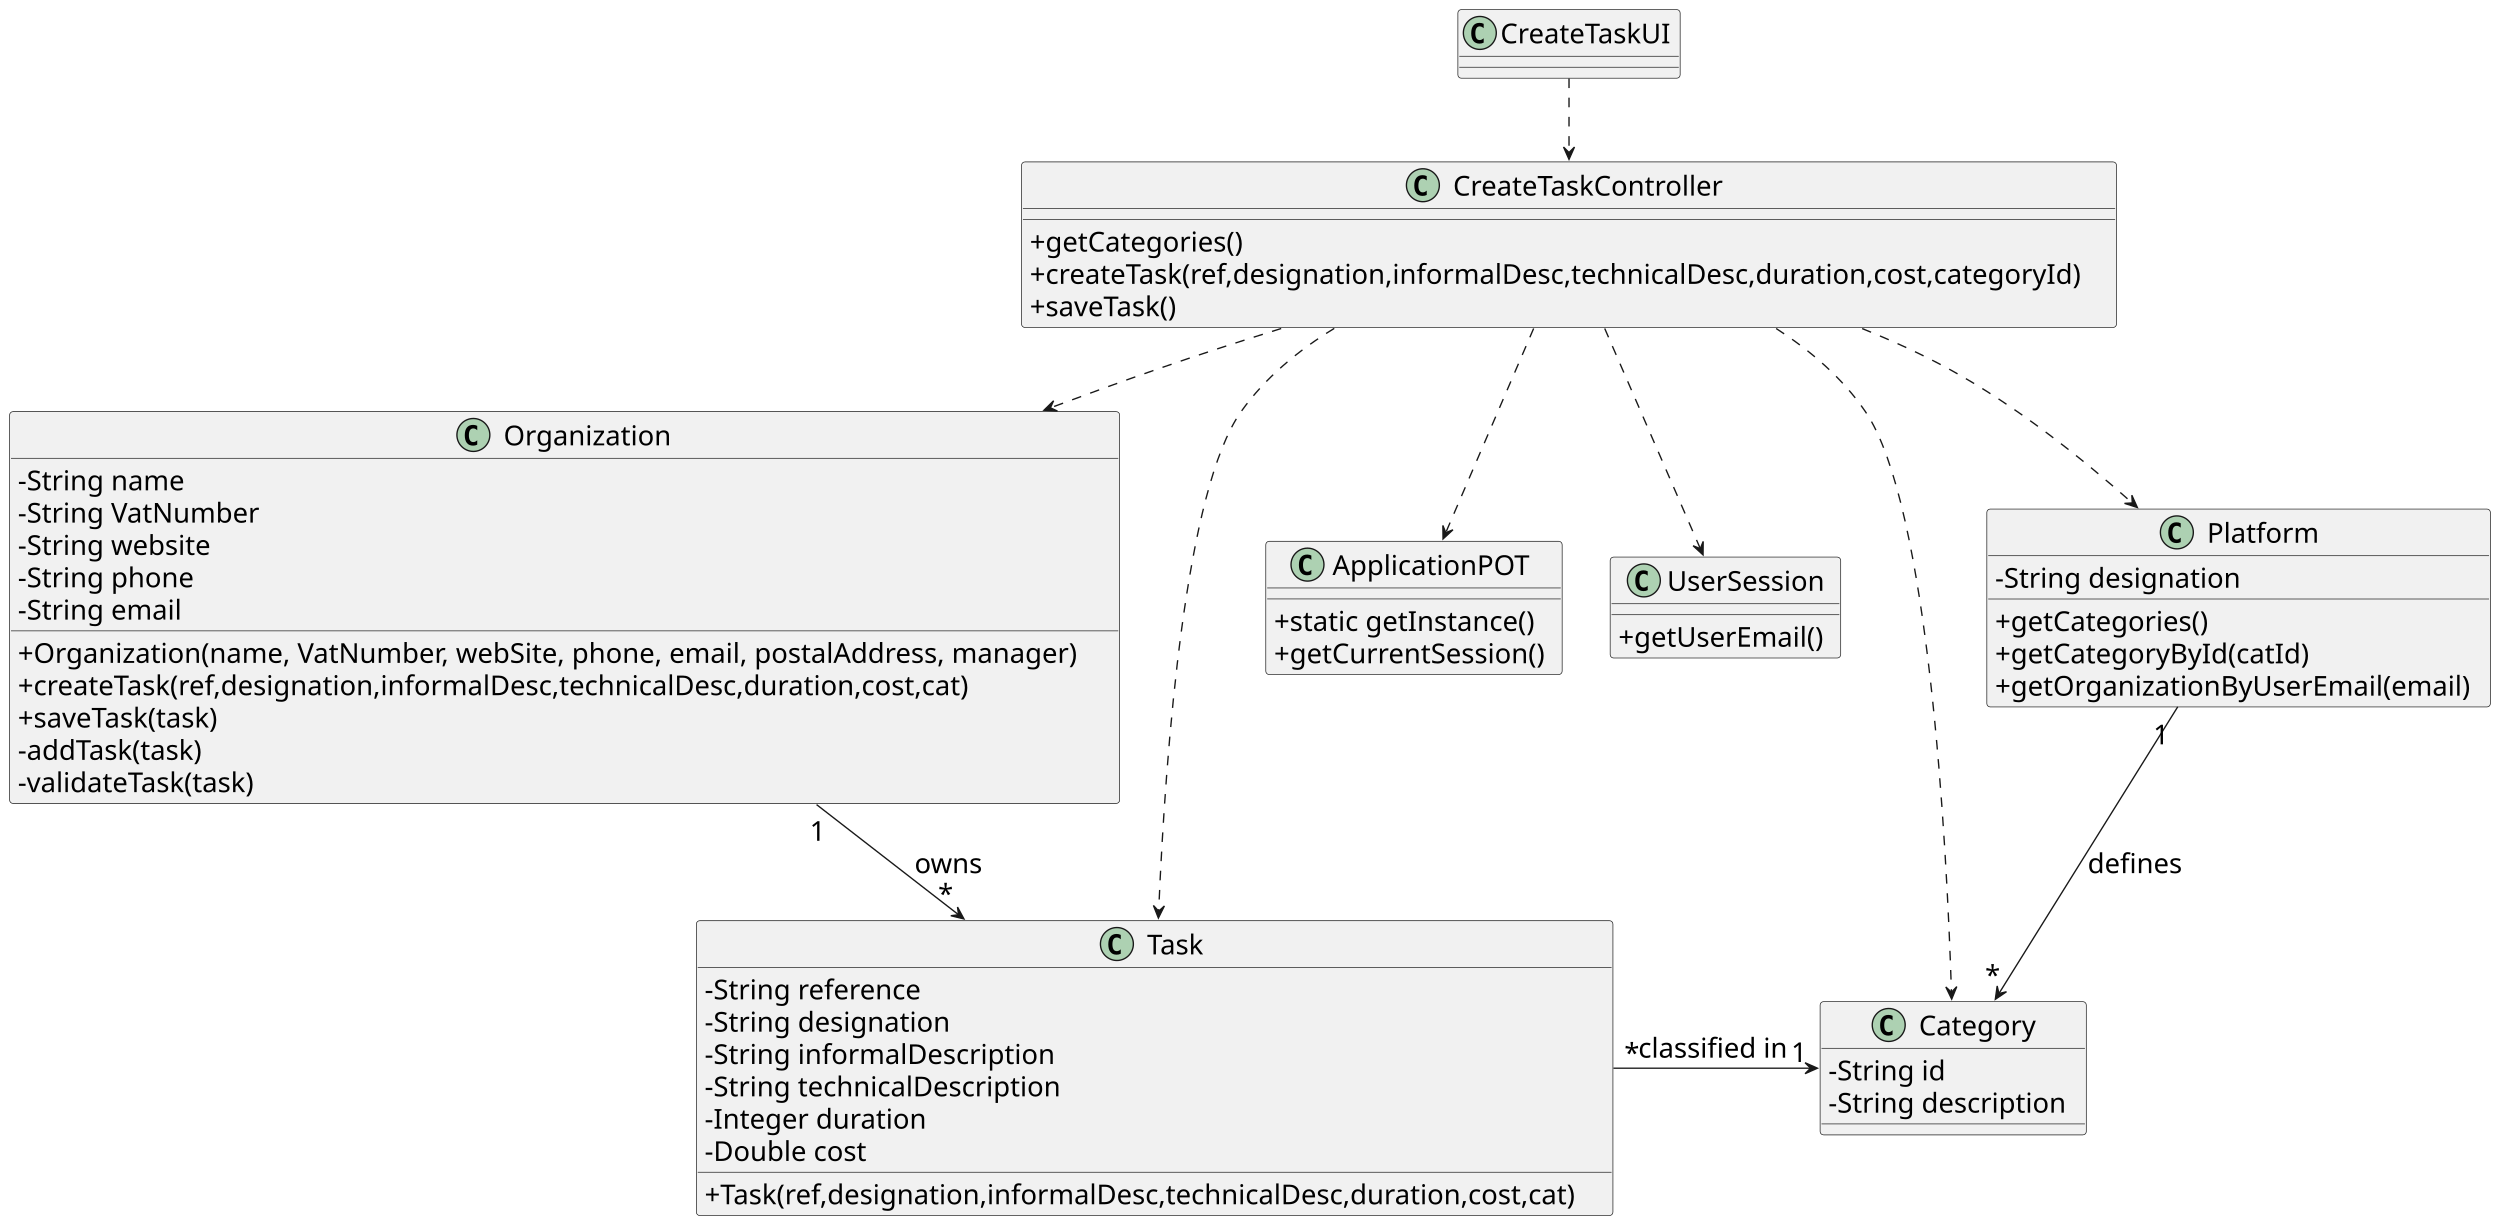
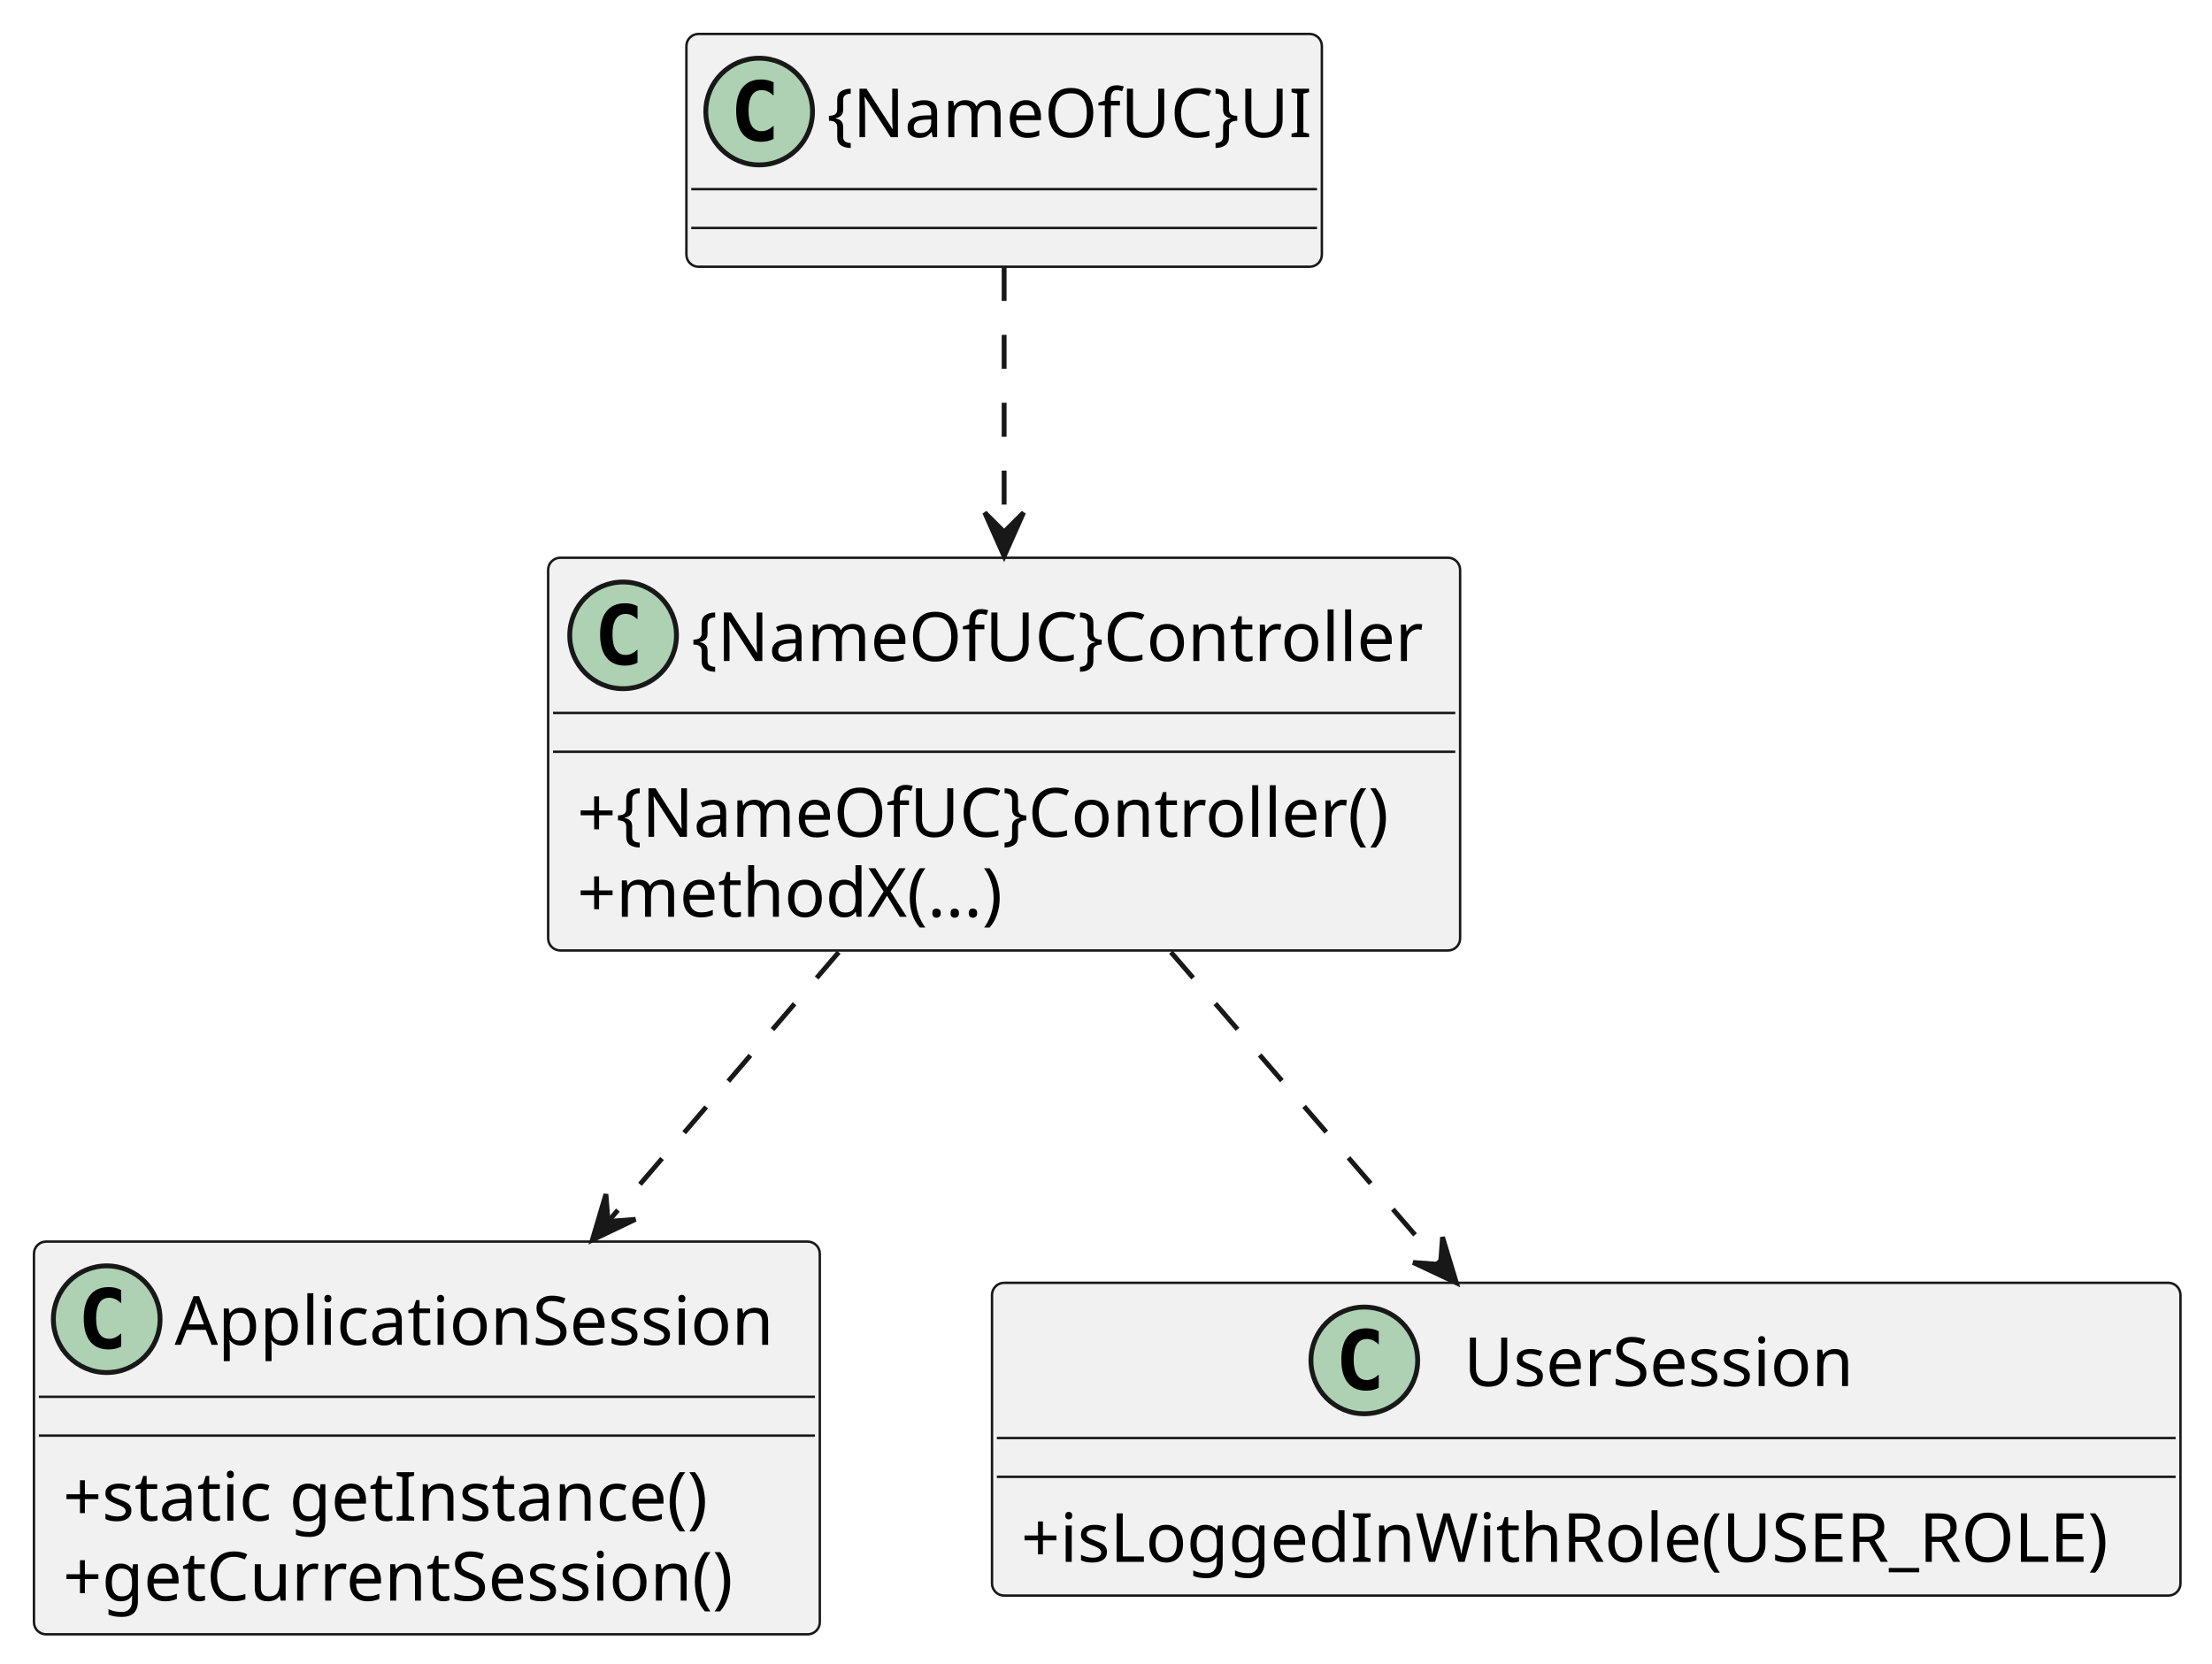
- <svg xmlns="http://www.w3.org/2000/svg" contentStyleType="text/css" height="892px" preserveAspectRatio="none" style="width:1822px;height:892px;background:#FFFFFF;" version="1.1" viewBox="0 0 1822 892" width="1822px" zoomAndPan="magnify">
+ <svg xmlns="http://www.w3.org/2000/svg" contentStyleType="text/css" height="343px" preserveAspectRatio="none" style="width:456px;height:343px;background:#FFFFFF;" version="1.1" viewBox="0 0 456 343" width="456px" zoomAndPan="magnify">
  <defs />
  <g>
-     <g id="elem_ApplicationPOT">
-       <rect codeLine="3" fill="#F1F1F1" height="97.109" id="ApplicationPOT" rx="2.5" ry="2.5" style="stroke:#181818;stroke-width:0.5;" width="216" x="922.5" y="394.5" />
-       <ellipse cx="952.9" cy="411.5" fill="#ADD1B2" rx="12" ry="12" style="stroke:#181818;stroke-width:1.0;" />
-       <path d="M955.707,418.58 Q955.023,418.932 954.271,419.107 Q953.519,419.283 952.689,419.283 Q949.74,419.283 948.187,417.34 Q946.634,415.397 946.634,411.725 Q946.634,408.043 948.187,406.1 Q949.74,404.156 952.689,404.156 Q953.519,404.156 954.281,404.332 Q955.043,404.508 955.707,404.859 L955.707,408.062 Q954.965,407.379 954.266,407.062 Q953.568,406.744 952.826,406.744 Q951.244,406.744 950.438,407.999 Q949.632,409.254 949.632,411.725 Q949.632,414.185 950.438,415.44 Q951.244,416.695 952.826,416.695 Q953.568,416.695 954.266,416.378 Q954.965,416.06 955.707,415.377 Z " fill="#000000" />
-       <text fill="#000000" font-family="sans-serif" font-size="20" lengthAdjust="spacing" textLength="150" x="971.1" y="419.059">ApplicationPOT</text>
-       <line style="stroke:#181818;stroke-width:0.5;" x1="923.5" x2="1137.5" y1="428.5" y2="428.5" />
-       <line style="stroke:#181818;stroke-width:0.5;" x1="923.5" x2="1137.5" y1="436.5" y2="436.5" />
-       <text fill="#000000" font-family="sans-serif" font-size="20" lengthAdjust="spacing" textLength="196" x="928.5" y="459.836">+static getInstance()</text>
-       <text fill="#000000" font-family="sans-serif" font-size="20" lengthAdjust="spacing" textLength="204" x="928.5" y="483.391">+getCurrentSession()</text>
+     <g id="elem_ApplicationSession">
+       <rect codeLine="3" fill="#F1F1F1" height="80.977" id="ApplicationSession" rx="2.5" ry="2.5" style="stroke:#181818;stroke-width:0.5;" width="162" x="7" y="256" />
+       <ellipse cx="22" cy="272" fill="#ADD1B2" rx="11" ry="11" style="stroke:#181818;stroke-width:1.0;" />
+       <path d="M24.973,277.643 Q24.392,277.942 23.753,278.091 Q23.114,278.241 22.408,278.241 Q19.901,278.241 18.581,276.589 Q17.262,274.937 17.262,271.816 Q17.262,268.687 18.581,267.035 Q19.901,265.383 22.408,265.383 Q23.114,265.383 23.761,265.532 Q24.409,265.682 24.973,265.981 L24.973,268.703 Q24.342,268.122 23.749,267.852 Q23.155,267.582 22.524,267.582 Q21.18,267.582 20.495,268.649 Q19.81,269.716 19.81,271.816 Q19.81,273.908 20.495,274.974 Q21.18,276.041 22.524,276.041 Q23.155,276.041 23.749,275.771 Q24.342,275.502 24.973,274.92 Z " fill="#000000" />
+       <text fill="#000000" font-family="sans-serif" font-size="14" lengthAdjust="spacing" textLength="130" x="36" y="277.291">ApplicationSession</text>
+       <line style="stroke:#181818;stroke-width:0.5;" x1="8" x2="168" y1="288" y2="288" />
+       <line style="stroke:#181818;stroke-width:0.5;" x1="8" x2="168" y1="296" y2="296" />
+       <text fill="#000000" font-family="sans-serif" font-size="14" lengthAdjust="spacing" textLength="140" x="13" y="313.535">+static getInstance()</text>
+       <text fill="#000000" font-family="sans-serif" font-size="14" lengthAdjust="spacing" textLength="148" x="13" y="330.023">+getCurrentSession()</text>
    </g>
    <g id="elem_UserSession">
-       <rect codeLine="9" fill="#F1F1F1" height="73.555" id="UserSession" rx="2.5" ry="2.5" style="stroke:#181818;stroke-width:0.5;" width="168" x="1173.5" y="406" />
-       <ellipse cx="1198.05" cy="423" fill="#ADD1B2" rx="12" ry="12" style="stroke:#181818;stroke-width:1.0;" />
-       <path d="M1200.857,430.08 Q1200.173,430.432 1199.421,430.607 Q1198.669,430.783 1197.839,430.783 Q1194.89,430.783 1193.337,428.84 Q1191.784,426.897 1191.784,423.225 Q1191.784,419.543 1193.337,417.6 Q1194.89,415.656 1197.839,415.656 Q1198.669,415.656 1199.431,415.832 Q1200.193,416.008 1200.857,416.359 L1200.857,419.562 Q1200.114,418.879 1199.416,418.562 Q1198.718,418.244 1197.976,418.244 Q1196.394,418.244 1195.588,419.499 Q1194.782,420.754 1194.782,423.225 Q1194.782,425.685 1195.588,426.94 Q1196.394,428.195 1197.976,428.195 Q1198.718,428.195 1199.416,427.878 Q1200.114,427.56 1200.857,426.877 Z " fill="#000000" />
-       <text fill="#000000" font-family="sans-serif" font-size="20" lengthAdjust="spacing" textLength="115" x="1214.95" y="430.559">UserSession</text>
-       <line style="stroke:#181818;stroke-width:0.5;" x1="1174.5" x2="1340.5" y1="440" y2="440" />
-       <line style="stroke:#181818;stroke-width:0.5;" x1="1174.5" x2="1340.5" y1="448" y2="448" />
-       <text fill="#000000" font-family="sans-serif" font-size="20" lengthAdjust="spacing" textLength="156" x="1179.5" y="471.336">+getUserEmail()</text>
+       <rect codeLine="9" fill="#F1F1F1" height="64.488" id="UserSession" rx="2.5" ry="2.5" style="stroke:#181818;stroke-width:0.5;" width="245" x="204.5" y="264.5" />
+       <ellipse cx="281.25" cy="280.5" fill="#ADD1B2" rx="11" ry="11" style="stroke:#181818;stroke-width:1.0;" />
+       <path d="M284.223,286.143 Q283.642,286.442 283.003,286.591 Q282.364,286.741 281.658,286.741 Q279.151,286.741 277.832,285.089 Q276.512,283.437 276.512,280.316 Q276.512,277.187 277.832,275.535 Q279.151,273.883 281.658,273.883 Q282.364,273.883 283.011,274.032 Q283.659,274.182 284.223,274.481 L284.223,277.203 Q283.592,276.622 282.999,276.352 Q282.405,276.082 281.774,276.082 Q280.43,276.082 279.745,277.149 Q279.06,278.216 279.06,280.316 Q279.06,282.408 279.745,283.474 Q280.43,284.541 281.774,284.541 Q282.405,284.541 282.999,284.271 Q283.592,284.002 284.223,283.42 Z " fill="#000000" />
+       <text fill="#000000" font-family="sans-serif" font-size="14" lengthAdjust="spacing" textLength="83" x="301.75" y="285.791">UserSession</text>
+       <line style="stroke:#181818;stroke-width:0.5;" x1="205.5" x2="448.5" y1="296.5" y2="296.5" />
+       <line style="stroke:#181818;stroke-width:0.5;" x1="205.5" x2="448.5" y1="304.5" y2="304.5" />
+       <text fill="#000000" font-family="sans-serif" font-size="14" lengthAdjust="spacing" textLength="233" x="210.5" y="322.035">+isLoggedInWithRole(USER_ROLE)</text>
    </g>
-     <g id="elem_Task">
-       <rect codeLine="14" fill="#F1F1F1" height="214.883" id="Task" rx="2.5" ry="2.5" style="stroke:#181818;stroke-width:0.5;" width="668" x="507.5" y="671" />
-       <ellipse cx="814" cy="688" fill="#ADD1B2" rx="12" ry="12" style="stroke:#181818;stroke-width:1.0;" />
-       <path d="M816.807,695.08 Q816.123,695.432 815.371,695.607 Q814.619,695.783 813.789,695.783 Q810.84,695.783 809.287,693.84 Q807.734,691.896 807.734,688.225 Q807.734,684.543 809.287,682.6 Q810.84,680.656 813.789,680.656 Q814.619,680.656 815.381,680.832 Q816.143,681.008 816.807,681.359 L816.807,684.562 Q816.064,683.879 815.366,683.562 Q814.668,683.244 813.926,683.244 Q812.344,683.244 811.538,684.499 Q810.732,685.754 810.732,688.225 Q810.732,690.686 811.538,691.94 Q812.344,693.195 813.926,693.195 Q814.668,693.195 815.366,692.878 Q816.064,692.561 816.807,691.877 Z " fill="#000000" />
-       <text fill="#000000" font-family="sans-serif" font-size="20" lengthAdjust="spacing" textLength="46" x="836" y="695.559">Task</text>
-       <line style="stroke:#181818;stroke-width:0.5;" x1="508.5" x2="1174.5" y1="705" y2="705" />
-       <text fill="#000000" font-family="sans-serif" font-size="20" lengthAdjust="spacing" textLength="163" x="513.5" y="728.336">-String reference</text>
-       <text fill="#000000" font-family="sans-serif" font-size="20" lengthAdjust="spacing" textLength="186" x="513.5" y="751.891">-String designation</text>
-       <text fill="#000000" font-family="sans-serif" font-size="20" lengthAdjust="spacing" textLength="265" x="513.5" y="775.445">-String informalDescription</text>
-       <text fill="#000000" font-family="sans-serif" font-size="20" lengthAdjust="spacing" textLength="269" x="513.5" y="799">-String technicalDescription</text>
-       <text fill="#000000" font-family="sans-serif" font-size="20" lengthAdjust="spacing" textLength="166" x="513.5" y="822.555">-Integer duration</text>
-       <text fill="#000000" font-family="sans-serif" font-size="20" lengthAdjust="spacing" textLength="126" x="513.5" y="846.109">-Double cost</text>
-       <line style="stroke:#181818;stroke-width:0.5;" x1="508.5" x2="1174.5" y1="854.328" y2="854.328" />
-       <text fill="#000000" font-family="sans-serif" font-size="20" lengthAdjust="spacing" textLength="656" x="513.5" y="877.664">+Task(ref,designation,informalDesc,technicalDesc,duration,cost,cat)</text>
+     <g id="elem_{NameOfUC}Controller">
+       <rect codeLine="14" fill="#F1F1F1" height="80.977" id="{NameOfUC}Controller" rx="2.5" ry="2.5" style="stroke:#181818;stroke-width:0.5;" width="188" x="113" y="115" />
+       <ellipse cx="128.45" cy="131" fill="#ADD1B2" rx="11" ry="11" style="stroke:#181818;stroke-width:1.0;" />
+       <path d="M131.423,136.643 Q130.842,136.942 130.203,137.091 Q129.564,137.241 128.858,137.241 Q126.351,137.241 125.031,135.589 Q123.712,133.937 123.712,130.816 Q123.712,127.686 125.031,126.035 Q126.351,124.383 128.858,124.383 Q129.564,124.383 130.211,124.532 Q130.859,124.682 131.423,124.981 L131.423,127.703 Q130.792,127.122 130.199,126.852 Q129.605,126.582 128.974,126.582 Q127.63,126.582 126.945,127.649 Q126.26,128.716 126.26,130.816 Q126.26,132.908 126.945,133.974 Q127.63,135.041 128.974,135.041 Q129.605,135.041 130.199,134.771 Q130.792,134.501 131.423,133.92 Z " fill="#000000" />
+       <text fill="#000000" font-family="sans-serif" font-size="14" lengthAdjust="spacing" textLength="155" x="142.55" y="136.291">{NameOfUC}Controller</text>
+       <line style="stroke:#181818;stroke-width:0.5;" x1="114" x2="300" y1="147" y2="147" />
+       <line style="stroke:#181818;stroke-width:0.5;" x1="114" x2="300" y1="155" y2="155" />
+       <text fill="#000000" font-family="sans-serif" font-size="14" lengthAdjust="spacing" textLength="176" x="119" y="172.535">+{NameOfUC}Controller()</text>
+       <text fill="#000000" font-family="sans-serif" font-size="14" lengthAdjust="spacing" textLength="95" x="119" y="189.023">+methodX(...)</text>
    </g>
-     <g id="elem_Category">
-       <rect codeLine="24" fill="#F1F1F1" height="97.109" id="Category" rx="2.5" ry="2.5" style="stroke:#181818;stroke-width:0.5;" width="194" x="1326.5" y="730" />
-       <ellipse cx="1376.5" cy="747" fill="#ADD1B2" rx="12" ry="12" style="stroke:#181818;stroke-width:1.0;" />
-       <path d="M1379.307,754.08 Q1378.623,754.432 1377.871,754.607 Q1377.119,754.783 1376.289,754.783 Q1373.34,754.783 1371.787,752.84 Q1370.234,750.896 1370.234,747.225 Q1370.234,743.543 1371.787,741.6 Q1373.34,739.656 1376.289,739.656 Q1377.119,739.656 1377.881,739.832 Q1378.643,740.008 1379.307,740.359 L1379.307,743.562 Q1378.564,742.879 1377.866,742.562 Q1377.168,742.244 1376.426,742.244 Q1374.844,742.244 1374.038,743.499 Q1373.232,744.754 1373.232,747.225 Q1373.232,749.686 1374.038,750.94 Q1374.844,752.195 1376.426,752.195 Q1377.168,752.195 1377.866,751.878 Q1378.564,751.561 1379.307,750.877 Z " fill="#000000" />
-       <text fill="#000000" font-family="sans-serif" font-size="20" lengthAdjust="spacing" textLength="85" x="1398.5" y="754.559">Category</text>
-       <line style="stroke:#181818;stroke-width:0.5;" x1="1327.5" x2="1519.5" y1="764" y2="764" />
-       <text fill="#000000" font-family="sans-serif" font-size="20" lengthAdjust="spacing" textLength="93" x="1332.5" y="787.336">-String id</text>
-       <text fill="#000000" font-family="sans-serif" font-size="20" lengthAdjust="spacing" textLength="182" x="1332.5" y="810.891">-String description</text>
-       <line style="stroke:#181818;stroke-width:0.5;" x1="1327.5" x2="1519.5" y1="819.109" y2="819.109" />
+     <g id="elem_{NameOfUC}UI">
+       <rect codeLine="19" fill="#F1F1F1" height="48" id="{NameOfUC}UI" rx="2.5" ry="2.5" style="stroke:#181818;stroke-width:0.5;" width="131" x="141.5" y="7" />
+       <ellipse cx="156.5" cy="23" fill="#ADD1B2" rx="11" ry="11" style="stroke:#181818;stroke-width:1.0;" />
+       <path d="M159.473,28.643 Q158.892,28.942 158.253,29.091 Q157.614,29.241 156.908,29.241 Q154.401,29.241 153.082,27.589 Q151.762,25.937 151.762,22.816 Q151.762,19.686 153.082,18.035 Q154.401,16.383 156.908,16.383 Q157.614,16.383 158.261,16.532 Q158.909,16.682 159.473,16.98 L159.473,19.703 Q158.842,19.122 158.249,18.852 Q157.655,18.582 157.024,18.582 Q155.68,18.582 154.995,19.649 Q154.31,20.716 154.31,22.816 Q154.31,24.908 154.995,25.974 Q155.68,27.041 157.024,27.041 Q157.655,27.041 158.249,26.771 Q158.842,26.502 159.473,25.92 Z " fill="#000000" />
+       <text fill="#000000" font-family="sans-serif" font-size="14" lengthAdjust="spacing" textLength="99" x="170.5" y="28.291">{NameOfUC}UI</text>
+       <line style="stroke:#181818;stroke-width:0.5;" x1="142.5" x2="271.5" y1="39" y2="39" />
+       <line style="stroke:#181818;stroke-width:0.5;" x1="142.5" x2="271.5" y1="47" y2="47" />
    </g>
-     <g id="elem_Organization">
-       <rect codeLine="29" fill="#F1F1F1" height="285.547" id="Organization" rx="2.5" ry="2.5" style="stroke:#181818;stroke-width:0.5;" width="809" x="7" y="300" />
-       <ellipse cx="345" cy="317" fill="#ADD1B2" rx="12" ry="12" style="stroke:#181818;stroke-width:1.0;" />
-       <path d="M347.807,324.08 Q347.123,324.432 346.371,324.607 Q345.619,324.783 344.789,324.783 Q341.84,324.783 340.287,322.84 Q338.734,320.897 338.734,317.225 Q338.734,313.543 340.287,311.6 Q341.84,309.656 344.789,309.656 Q345.619,309.656 346.381,309.832 Q347.143,310.008 347.807,310.359 L347.807,313.562 Q347.065,312.879 346.366,312.562 Q345.668,312.244 344.926,312.244 Q343.344,312.244 342.538,313.499 Q341.732,314.754 341.732,317.225 Q341.732,319.685 342.538,320.94 Q343.344,322.195 344.926,322.195 Q345.668,322.195 346.366,321.878 Q347.065,321.56 347.807,320.877 Z " fill="#000000" />
-       <text fill="#000000" font-family="sans-serif" font-size="20" lengthAdjust="spacing" textLength="124" x="367" y="324.559">Organization</text>
-       <line style="stroke:#181818;stroke-width:0.5;" x1="8" x2="815" y1="334" y2="334" />
-       <text fill="#000000" font-family="sans-serif" font-size="20" lengthAdjust="spacing" textLength="127" x="13" y="357.336">-String name</text>
-       <text fill="#000000" font-family="sans-serif" font-size="20" lengthAdjust="spacing" textLength="183" x="13" y="380.891">-String VatNumber</text>
-       <text fill="#000000" font-family="sans-serif" font-size="20" lengthAdjust="spacing" textLength="147" x="13" y="404.445">-String website</text>
-       <text fill="#000000" font-family="sans-serif" font-size="20" lengthAdjust="spacing" textLength="134" x="13" y="428">-String phone</text>
-       <text fill="#000000" font-family="sans-serif" font-size="20" lengthAdjust="spacing" textLength="127" x="13" y="451.555">-String email</text>
-       <line style="stroke:#181818;stroke-width:0.5;" x1="8" x2="815" y1="459.773" y2="459.773" />
-       <text fill="#000000" font-family="sans-serif" font-size="20" lengthAdjust="spacing" textLength="797" x="13" y="483.109">+Organization(name, VatNumber, webSite, phone, email, postalAddress, manager)</text>
-       <text fill="#000000" font-family="sans-serif" font-size="20" lengthAdjust="spacing" textLength="714" x="13" y="506.664">+createTask(ref,designation,informalDesc,technicalDesc,duration,cost,cat)</text>
-       <text fill="#000000" font-family="sans-serif" font-size="20" lengthAdjust="spacing" textLength="158" x="13" y="530.219">+saveTask(task)</text>
-       <text fill="#000000" font-family="sans-serif" font-size="20" lengthAdjust="spacing" textLength="149" x="13" y="553.773">-addTask(task)</text>
-       <text fill="#000000" font-family="sans-serif" font-size="20" lengthAdjust="spacing" textLength="187" x="13" y="577.328">-validateTask(task)</text>
+     <g id="link_{NameOfUC}UI_{NameOfUC}Controller">
+       <path codeLine="22" d="M207,55.04 C207,70.37 207,91.02 207,109.53 " fill="none" id="{NameOfUC}UI-to-{NameOfUC}Controller" style="stroke:#181818;stroke-width:1.0;stroke-dasharray:7.0,7.0;" />
+       <polygon fill="#181818" points="207,114.69,211,105.69,207,109.69,203,105.69,207,114.69" style="stroke:#181818;stroke-width:1.0;" />
    </g>
-     <g id="elem_Platform">
-       <rect codeLine="42" fill="#F1F1F1" height="144.219" id="Platform" rx="2.5" ry="2.5" style="stroke:#181818;stroke-width:0.5;" width="367" x="1448" y="371" />
-       <ellipse cx="1586.5" cy="388" fill="#ADD1B2" rx="12" ry="12" style="stroke:#181818;stroke-width:1.0;" />
-       <path d="M1589.307,395.08 Q1588.623,395.432 1587.871,395.607 Q1587.119,395.783 1586.289,395.783 Q1583.34,395.783 1581.787,393.84 Q1580.234,391.897 1580.234,388.225 Q1580.234,384.543 1581.787,382.6 Q1583.34,380.656 1586.289,380.656 Q1587.119,380.656 1587.881,380.832 Q1588.643,381.008 1589.307,381.359 L1589.307,384.562 Q1588.564,383.879 1587.866,383.562 Q1587.168,383.244 1586.426,383.244 Q1584.844,383.244 1584.038,384.499 Q1583.232,385.754 1583.232,388.225 Q1583.232,390.685 1584.038,391.94 Q1584.844,393.195 1586.426,393.195 Q1587.168,393.195 1587.866,392.878 Q1588.564,392.56 1589.307,391.877 Z " fill="#000000" />
-       <text fill="#000000" font-family="sans-serif" font-size="20" lengthAdjust="spacing" textLength="81" x="1608.5" y="395.559">Platform</text>
-       <line style="stroke:#181818;stroke-width:0.5;" x1="1449" x2="1814" y1="405" y2="405" />
-       <text fill="#000000" font-family="sans-serif" font-size="20" lengthAdjust="spacing" textLength="186" x="1454" y="428.336">-String designation</text>
-       <line style="stroke:#181818;stroke-width:0.5;" x1="1449" x2="1814" y1="436.555" y2="436.555" />
-       <text fill="#000000" font-family="sans-serif" font-size="20" lengthAdjust="spacing" textLength="162" x="1454" y="459.891">+getCategories()</text>
-       <text fill="#000000" font-family="sans-serif" font-size="20" lengthAdjust="spacing" textLength="233" x="1454" y="483.445">+getCategoryById(catId)</text>
-       <text fill="#000000" font-family="sans-serif" font-size="20" lengthAdjust="spacing" textLength="355" x="1454" y="507">+getOrganizationByUserEmail(email)</text>
+     <g id="link_{NameOfUC}Controller_ApplicationSession">
+       <path codeLine="23" d="M172.9,196.33 C158.09,213.63 140.69,233.96 125.51,251.69 " fill="none" id="{NameOfUC}Controller-to-ApplicationSession" style="stroke:#181818;stroke-width:1.0;stroke-dasharray:7.0,7.0;" />
+       <polygon fill="#181818" points="122.11,255.66,130.995,251.411,125.356,251.857,124.91,246.217,122.11,255.66" style="stroke:#181818;stroke-width:1.0;" />
    </g>
-     <g id="elem_CreateTaskController">
-       <rect codeLine="49" fill="#F1F1F1" height="120.664" id="CreateTaskController" rx="2.5" ry="2.5" style="stroke:#181818;stroke-width:0.5;" width="798" x="744.5" y="118" />
-       <ellipse cx="1037" cy="135" fill="#ADD1B2" rx="12" ry="12" style="stroke:#181818;stroke-width:1.0;" />
-       <path d="M1039.807,142.08 Q1039.123,142.432 1038.371,142.607 Q1037.619,142.783 1036.789,142.783 Q1033.84,142.783 1032.287,140.84 Q1030.734,138.897 1030.734,135.225 Q1030.734,131.543 1032.287,129.6 Q1033.84,127.656 1036.789,127.656 Q1037.619,127.656 1038.381,127.832 Q1039.143,128.008 1039.807,128.359 L1039.807,131.562 Q1039.064,130.879 1038.366,130.561 Q1037.668,130.244 1036.926,130.244 Q1035.344,130.244 1034.538,131.499 Q1033.732,132.754 1033.732,135.225 Q1033.732,137.685 1034.538,138.94 Q1035.344,140.195 1036.926,140.195 Q1037.668,140.195 1038.366,139.878 Q1039.064,139.56 1039.807,138.877 Z " fill="#000000" />
-       <text fill="#000000" font-family="sans-serif" font-size="20" lengthAdjust="spacing" textLength="204" x="1059" y="142.559">CreateTaskController</text>
-       <line style="stroke:#181818;stroke-width:0.5;" x1="745.5" x2="1541.5" y1="152" y2="152" />
-       <line style="stroke:#181818;stroke-width:0.5;" x1="745.5" x2="1541.5" y1="160" y2="160" />
-       <text fill="#000000" font-family="sans-serif" font-size="20" lengthAdjust="spacing" textLength="162" x="750.5" y="183.336">+getCategories()</text>
-       <text fill="#000000" font-family="sans-serif" font-size="20" lengthAdjust="spacing" textLength="786" x="750.5" y="206.891">+createTask(ref,designation,informalDesc,technicalDesc,duration,cost,categoryId)</text>
-       <text fill="#000000" font-family="sans-serif" font-size="20" lengthAdjust="spacing" textLength="118" x="750.5" y="230.445">+saveTask()</text>
-     </g>
-     <g id="elem_CreateTaskUI">
-       <rect codeLine="55" fill="#F1F1F1" height="50" id="CreateTaskUI" rx="2.5" ry="2.5" style="stroke:#181818;stroke-width:0.5;" width="162" x="1062.5" y="7" />
-       <ellipse cx="1078.5" cy="24" fill="#ADD1B2" rx="12" ry="12" style="stroke:#181818;stroke-width:1.0;" />
-       <path d="M1081.307,31.08 Q1080.623,31.432 1079.871,31.607 Q1079.119,31.783 1078.289,31.783 Q1075.34,31.783 1073.787,29.84 Q1072.234,27.896 1072.234,24.225 Q1072.234,20.543 1073.787,18.6 Q1075.34,16.656 1078.289,16.656 Q1079.119,16.656 1079.881,16.832 Q1080.643,17.008 1081.307,17.359 L1081.307,20.562 Q1080.564,19.879 1079.866,19.561 Q1079.168,19.244 1078.426,19.244 Q1076.844,19.244 1076.038,20.499 Q1075.232,21.754 1075.232,24.225 Q1075.232,26.686 1076.038,27.94 Q1076.844,29.195 1078.426,29.195 Q1079.168,29.195 1079.866,28.878 Q1080.564,28.561 1081.307,27.877 Z " fill="#000000" />
-       <text fill="#000000" font-family="sans-serif" font-size="20" lengthAdjust="spacing" textLength="128" x="1093.5" y="31.559">CreateTaskUI</text>
-       <line style="stroke:#181818;stroke-width:0.5;" x1="1063.5" x2="1223.5" y1="41" y2="41" />
-       <line style="stroke:#181818;stroke-width:0.5;" x1="1063.5" x2="1223.5" y1="49" y2="49" />
-     </g>
-     <g id="link_CreateTaskUI_CreateTaskController">
-       <path codeLine="59" d="M1143.5,57.19 C1143.5,72.06 1143.5,91.9 1143.5,111.17 " fill="none" id="CreateTaskUI-to-CreateTaskController" style="stroke:#181818;stroke-width:1.0;stroke-dasharray:7.0,7.0;" />
-       <polygon fill="#181818" points="1143.5,116.16,1147.5,107.16,1143.5,111.16,1139.5,107.16,1143.5,116.16" style="stroke:#181818;stroke-width:1.0;" />
-     </g>
-     <g id="link_CreateTaskController_Platform">
-       <path codeLine="60" d="M1357.15,239.47 C1379.03,248.27 1400.54,258.1 1420.5,269 C1468.65,295.28 1516.41,333.18 1554.28,366.81 " fill="none" id="CreateTaskController-to-Platform" style="stroke:#181818;stroke-width:1.0;stroke-dasharray:7.0,7.0;" />
-       <polygon fill="#181818" points="1557.72,369.88,1553.689,360.894,1553.997,366.542,1548.349,366.85,1557.72,369.88" style="stroke:#181818;stroke-width:1.0;" />
-     </g>
-     <g id="link_CreateTaskController_Category">
-       <path codeLine="61" d="M1294.47,239.42 C1319.62,255.61 1342.89,275.59 1359.5,300 C1405.76,367.96 1418.71,613.12 1422.23,723.26 " fill="none" id="CreateTaskController-to-Category" style="stroke:#181818;stroke-width:1.0;stroke-dasharray:7.0,7.0;" />
-       <polygon fill="#181818" points="1422.39,728.16,1426.105,719.039,1422.233,723.163,1418.109,719.29,1422.39,728.16" style="stroke:#181818;stroke-width:1.0;" />
-     </g>
-     <g id="link_CreateTaskController_Task">
-       <path codeLine="62" d="M972.41,239.33 C946.19,255.33 922.06,275.28 904.5,300 C864.19,356.76 849.67,541.72 844.44,664.08 " fill="none" id="CreateTaskController-to-Task" style="stroke:#181818;stroke-width:1.0;stroke-dasharray:7.0,7.0;" />
-       <polygon fill="#181818" points="844.23,669.07,848.613,660.25,844.445,664.075,840.62,659.907,844.23,669.07" style="stroke:#181818;stroke-width:1.0;" />
-     </g>
-     <g id="link_CreateTaskController_Organization">
-       <path codeLine="63" d="M933.72,239.43 C903.31,248.89 872.5,258.89 843.5,269 C817.97,277.9 791.73,287.43 765.4,297.27 " fill="none" id="CreateTaskController-to-Organization" style="stroke:#181818;stroke-width:1.0;stroke-dasharray:7.0,7.0;" />
-       <polygon fill="#181818" points="760.84,298.98,770.672,299.565,765.522,297.224,767.862,292.075,760.84,298.98" style="stroke:#181818;stroke-width:1.0;" />
-     </g>
-     <g id="link_CreateTaskController_ApplicationPOT">
-       <path codeLine="64" d="M1117.72,239.39 C1098.39,284.29 1072.18,345.18 1053.55,388.46 " fill="none" id="CreateTaskController-to-ApplicationPOT" style="stroke:#181818;stroke-width:1.0;stroke-dasharray:7.0,7.0;" />
-       <polygon fill="#181818" points="1051.68,392.79,1058.919,386.112,1053.662,388.2,1051.574,382.942,1051.68,392.79" style="stroke:#181818;stroke-width:1.0;" />
-     </g>
-     <g id="link_CreateTaskController_UserSession">
-       <path codeLine="65" d="M1169.51,239.39 C1190.79,288.39 1220.34,356.44 1239.19,399.85 " fill="none" id="CreateTaskController-to-UserSession" style="stroke:#181818;stroke-width:1.0;stroke-dasharray:7.0,7.0;" />
-       <polygon fill="#181818" points="1241.18,404.42,1241.274,394.572,1239.193,399.832,1233.933,397.75,1241.18,404.42" style="stroke:#181818;stroke-width:1.0;" />
-     </g>
-     <g id="link_Task_Category">
-       <path codeLine="66" d="M1175.84,778.5 C1228,778.5 1278.27,778.5 1319.73,778.5 " fill="none" id="Task-to-Category" style="stroke:#181818;stroke-width:1.0;" />
-       <polygon fill="#181818" points="1324.53,778.5,1315.53,774.5,1319.53,778.5,1315.53,782.5,1324.53,778.5" style="stroke:#181818;stroke-width:1.0;" />
-       <text fill="#000000" font-family="sans-serif" font-size="20" lengthAdjust="spacing" textLength="114" x="1194" y="770.836">classified in</text>
-       <text fill="#000000" font-family="sans-serif" font-size="20" lengthAdjust="spacing" textLength="10" x="1183.793" y="774.574">*</text>
-       <text fill="#000000" font-family="sans-serif" font-size="20" lengthAdjust="spacing" textLength="13" x="1305.405" y="774.008">1</text>
-     </g>
-     <g id="link_Platform_Category">
-       <path codeLine="67" d="M1587.13,515.14 C1548.07,577.77 1492.04,667.6 1456.73,724.22 " fill="none" id="Platform-to-Category" style="stroke:#181818;stroke-width:1.0;" />
-       <polygon fill="#181818" points="1454.18,728.31,1462.334,722.786,1456.824,724.066,1455.543,718.556,1454.18,728.31" style="stroke:#181818;stroke-width:1.0;" />
-       <text fill="#000000" font-family="sans-serif" font-size="20" lengthAdjust="spacing" textLength="70" x="1521.5" y="636.336">defines</text>
-       <text fill="#000000" font-family="sans-serif" font-size="20" lengthAdjust="spacing" textLength="13" x="1569.282" y="542.464">1</text>
-       <text fill="#000000" font-family="sans-serif" font-size="20" lengthAdjust="spacing" textLength="10" x="1446.723" y="717.838">*</text>
-     </g>
-     <g id="link_Organization_Task">
-       <path codeLine="68" d="M595.11,586.4 C629.81,613.32 665.62,641.09 698.84,666.85 " fill="none" id="Organization-to-Task" style="stroke:#181818;stroke-width:1.0;" />
-       <polygon fill="#181818" points="702.52,669.71,697.843,661.042,698.563,666.653,692.952,667.373,702.52,669.71" style="stroke:#181818;stroke-width:1.0;" />
-       <text fill="#000000" font-family="sans-serif" font-size="20" lengthAdjust="spacing" textLength="49" x="666.5" y="636.336">owns</text>
-       <text fill="#000000" font-family="sans-serif" font-size="20" lengthAdjust="spacing" textLength="13" x="590.135" y="612.778">1</text>
-       <text fill="#000000" font-family="sans-serif" font-size="20" lengthAdjust="spacing" textLength="10" x="683.681" y="658.607">*</text>
+     <g id="link_{NameOfUC}Controller_UserSession">
+       <path codeLine="24" d="M241.39,196.33 C258.92,216.64 280.04,241.1 296.92,260.65 " fill="none" id="{NameOfUC}Controller-to-UserSession" style="stroke:#181818;stroke-width:1.0;stroke-dasharray:7.0,7.0;" />
+       <polygon fill="#181818" points="300.23,264.5,297.372,255.075,296.961,260.717,291.319,260.306,300.23,264.5" style="stroke:#181818;stroke-width:1.0;" />
    </g>
  </g>
</svg>
